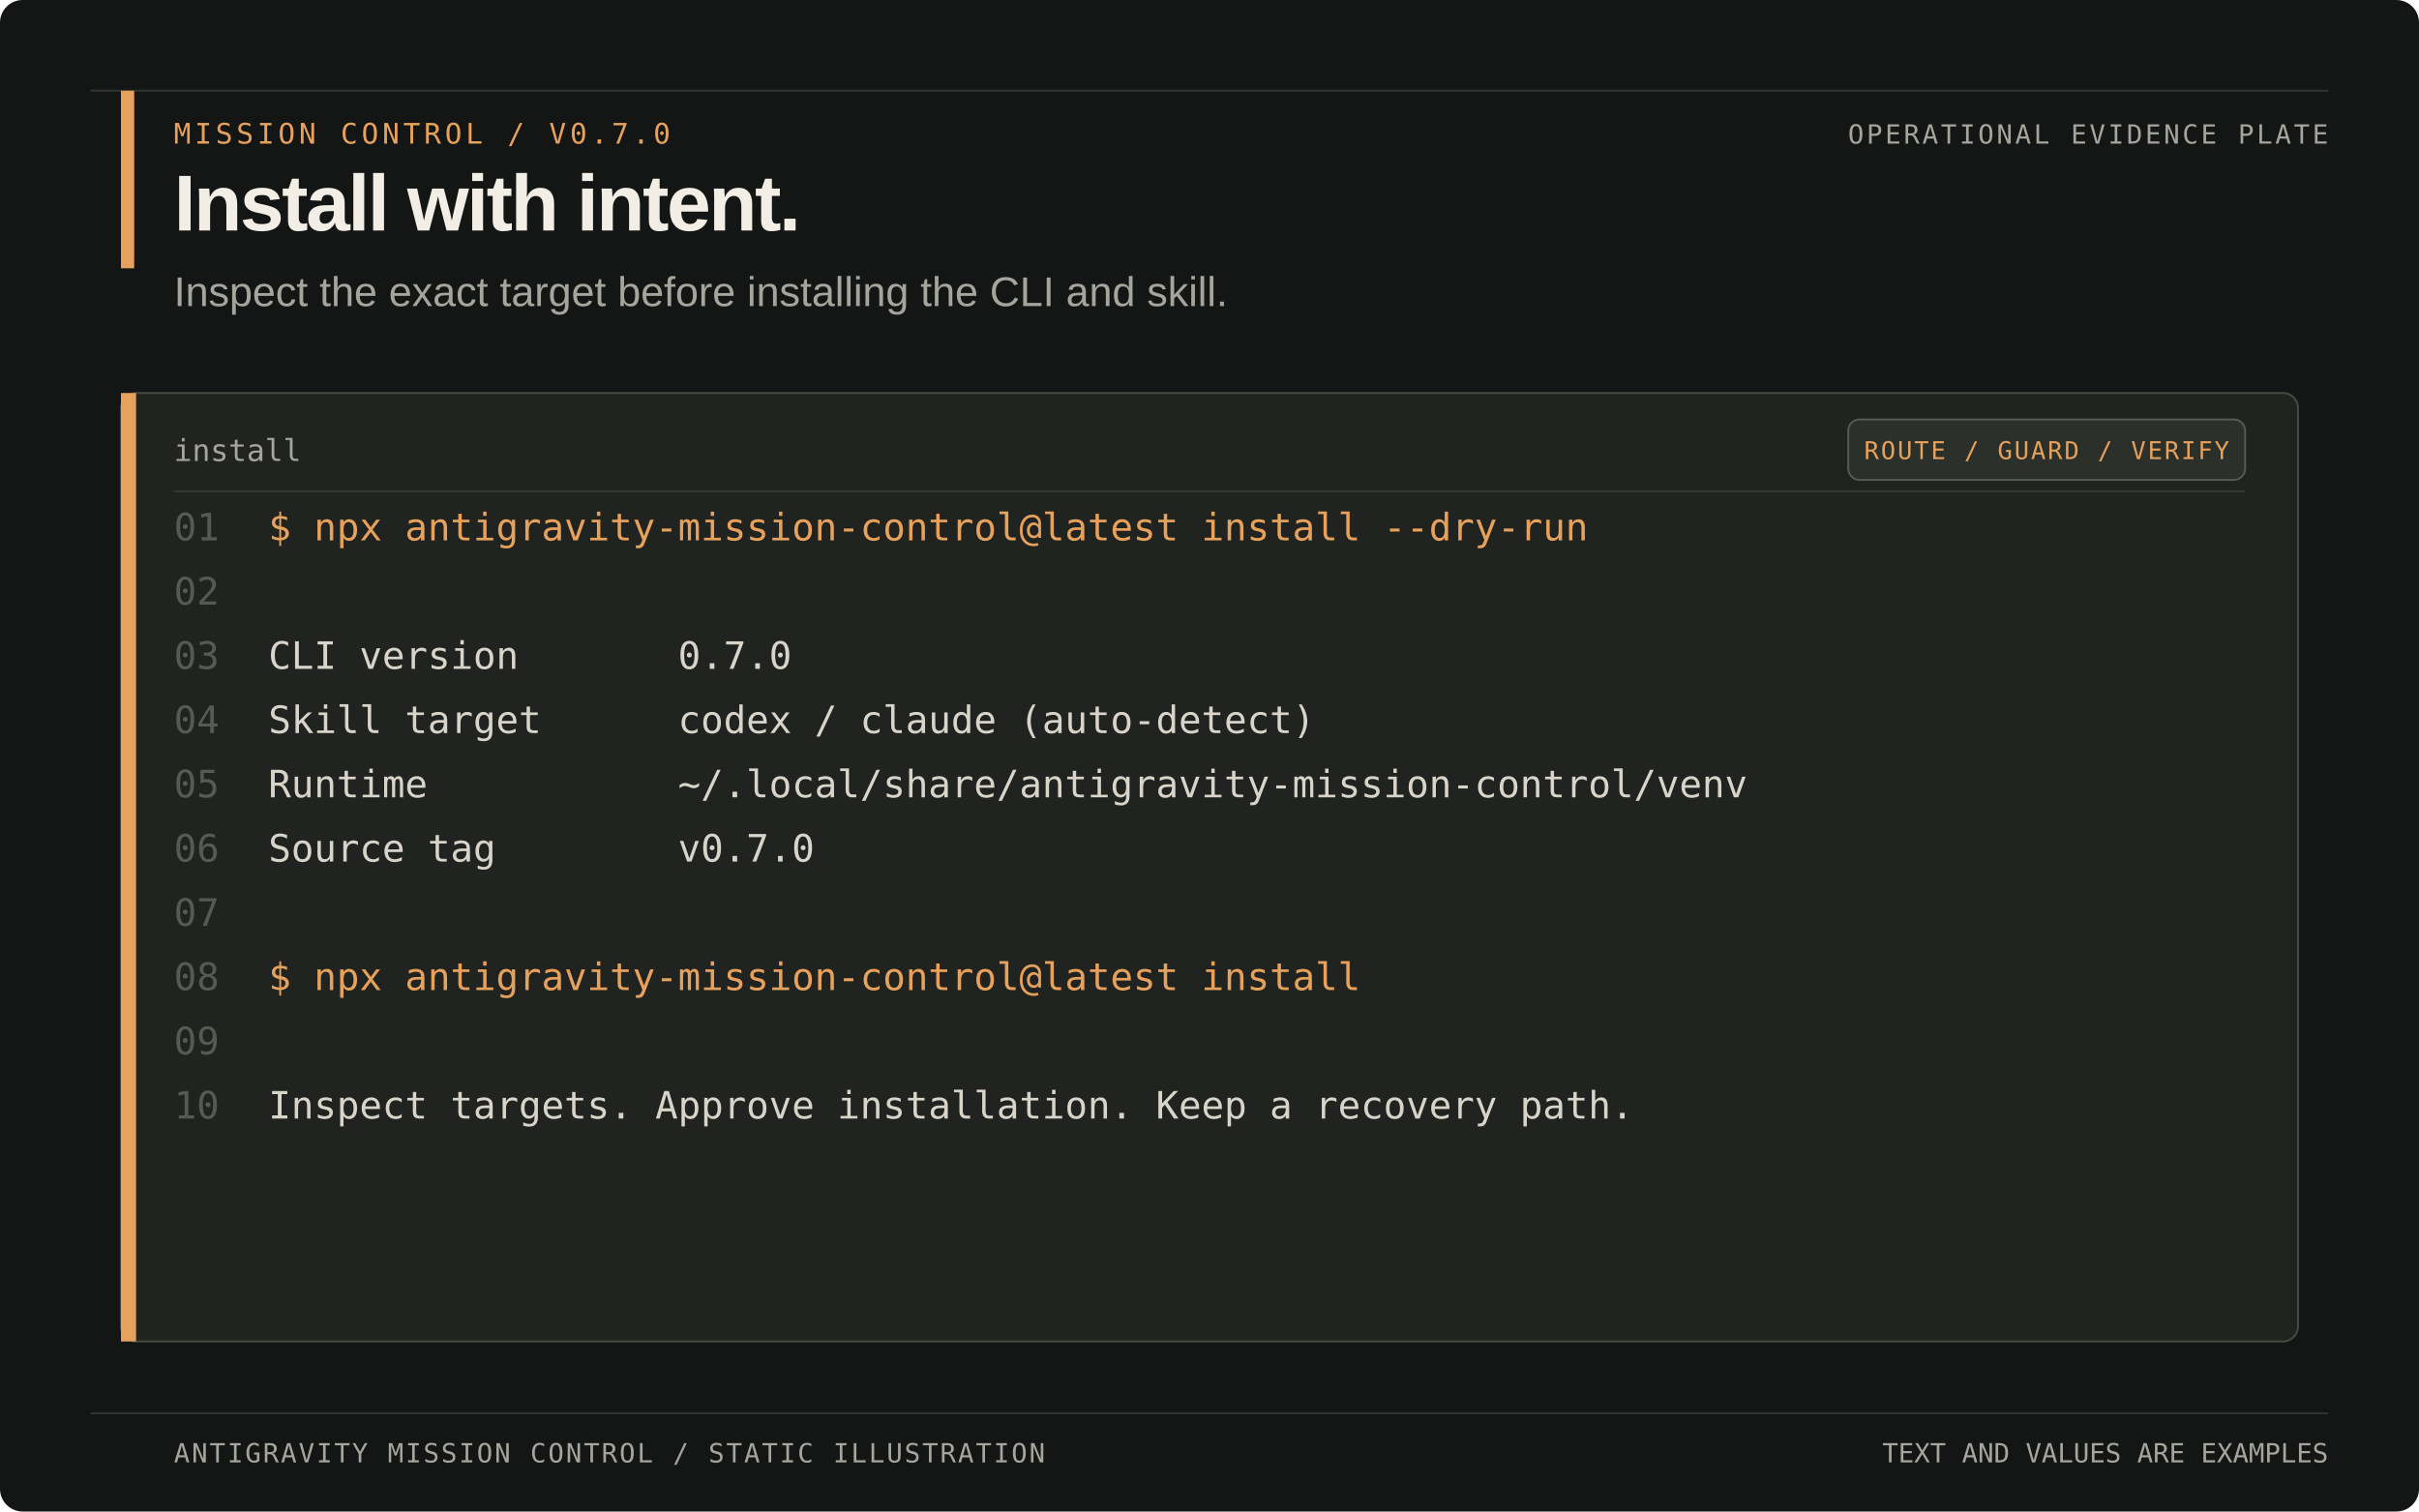
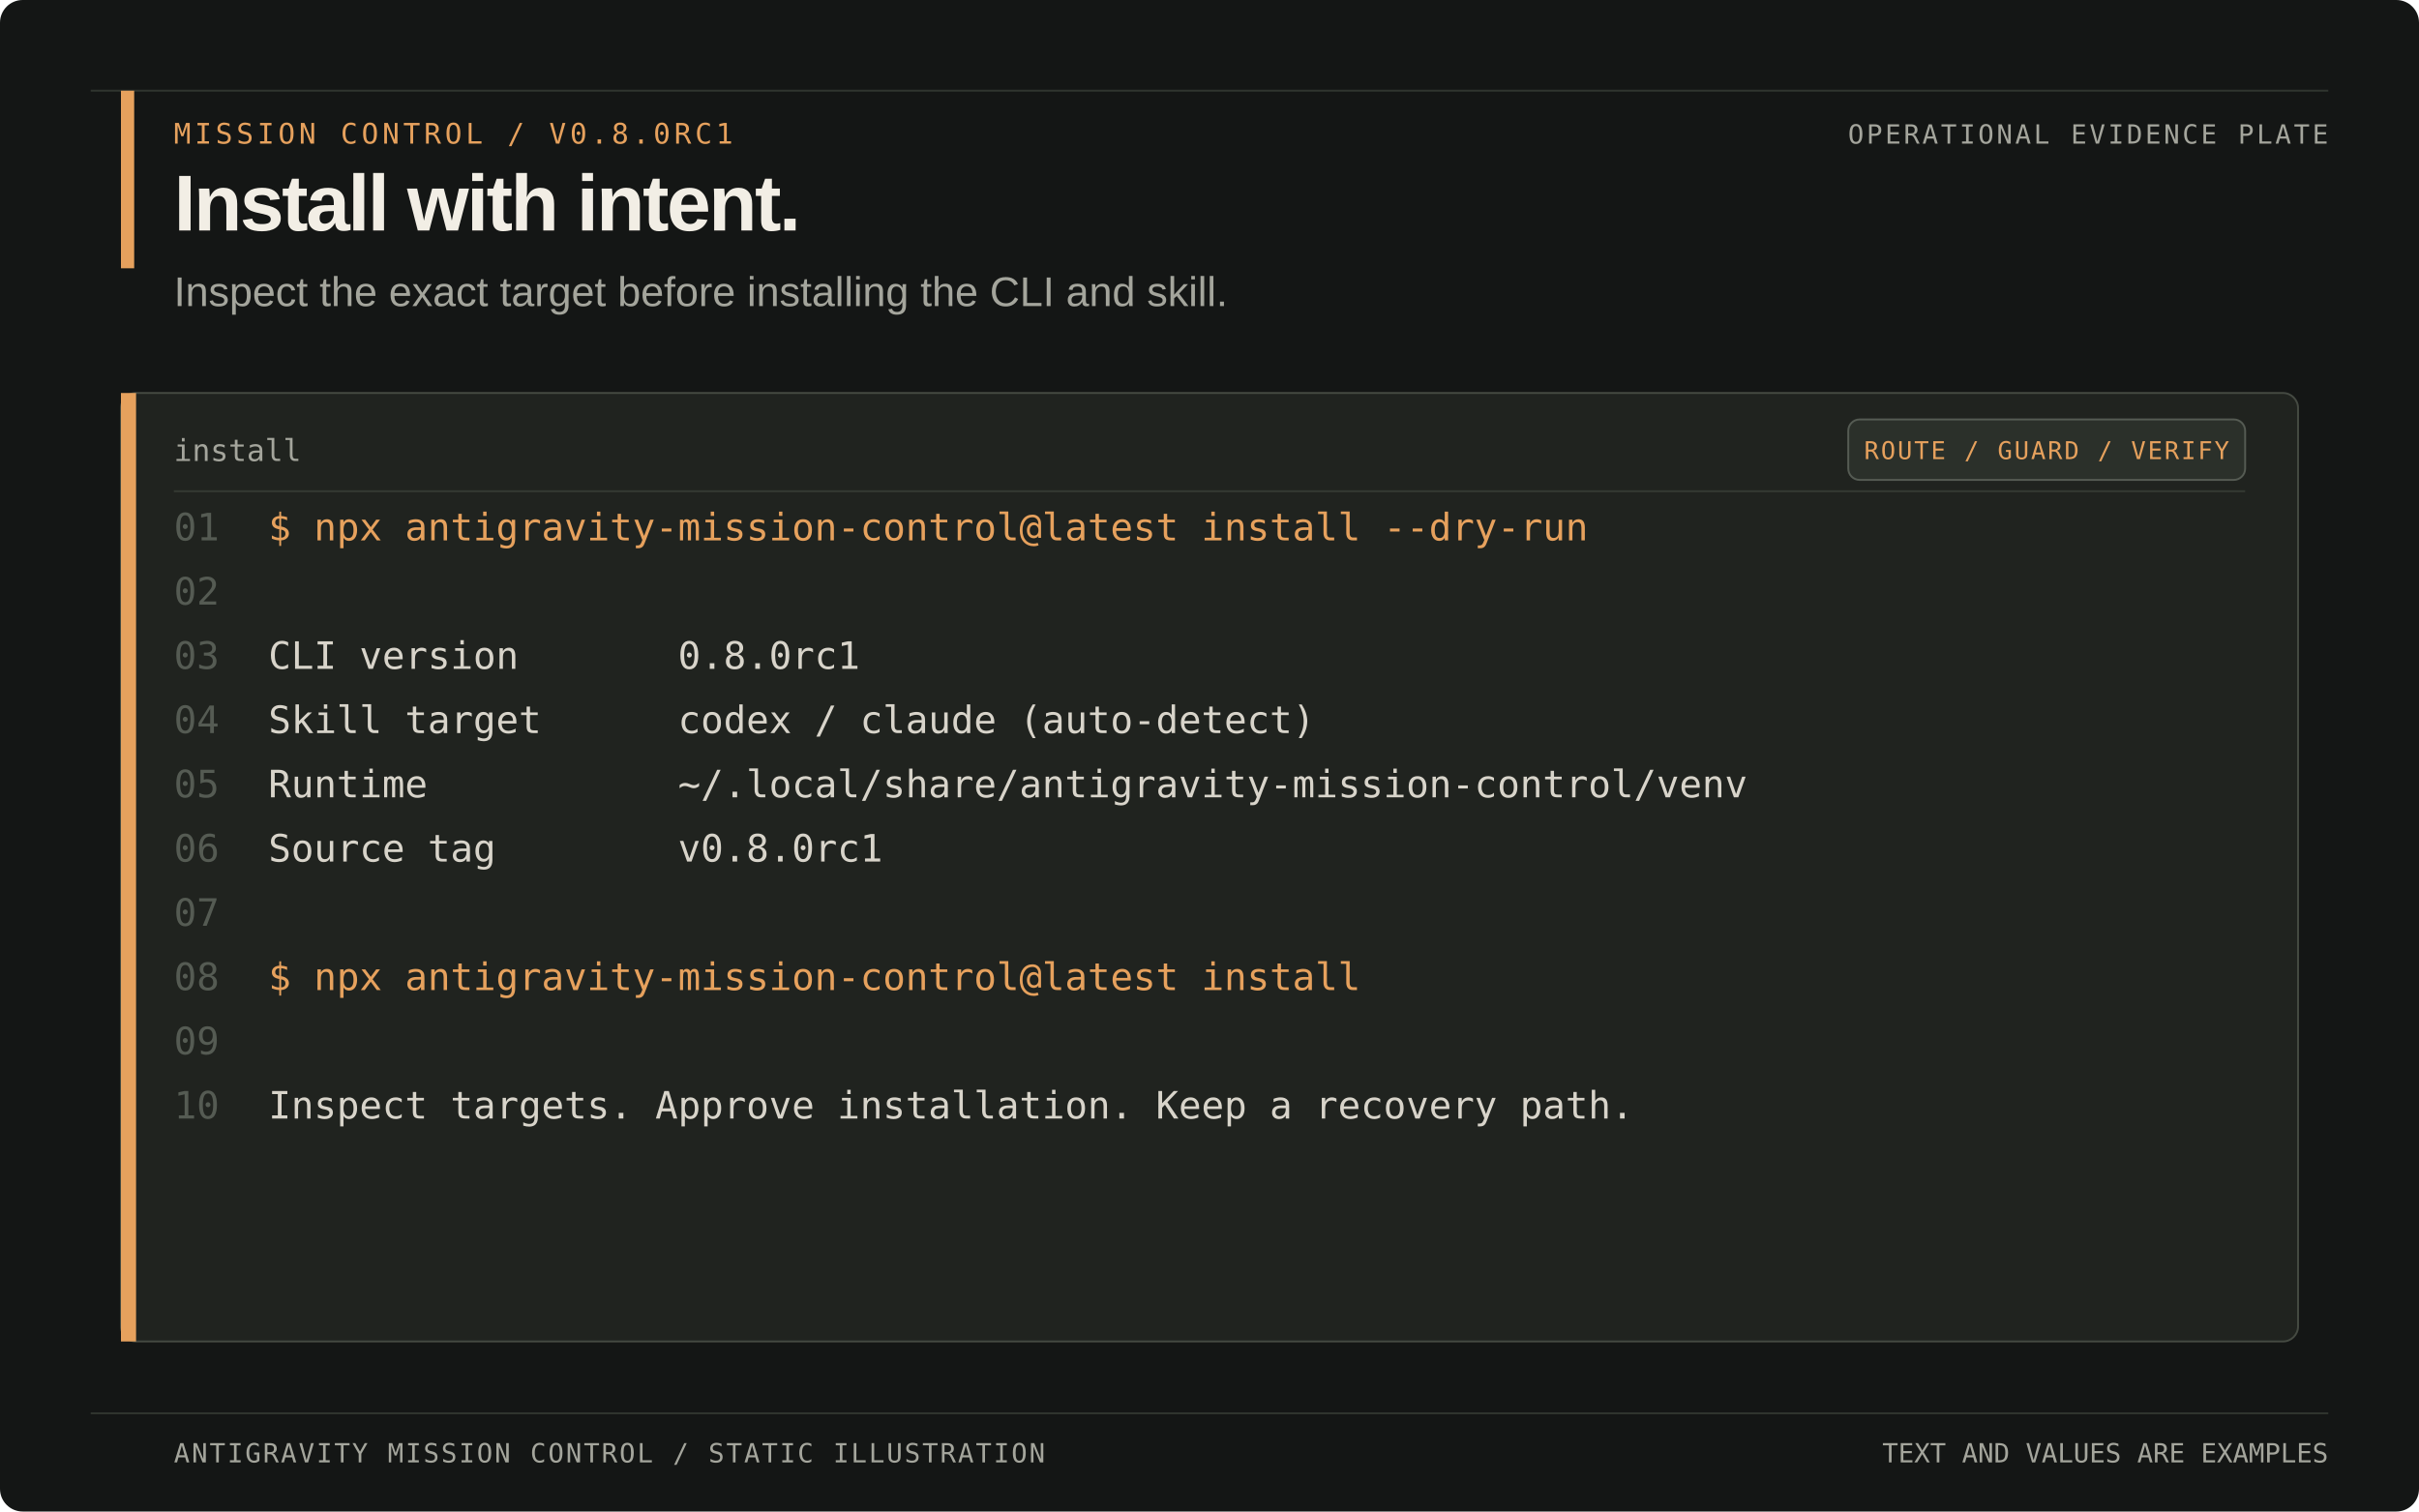
<svg xmlns="http://www.w3.org/2000/svg" width="1280" height="800" viewBox="0 0 1280 800" role="img" aria-labelledby="title desc">
  <rect width="1280" height="800" rx="12" fill="#141615" />
  <path d="M48 48H1232M48 748H1232" stroke="#30352f" />
  <rect x="64" y="48" width="7" height="94" fill="#e6a15d" />
-   <text x="92" y="76" font-family="Menlo, Consolas, monospace" font-size="15" letter-spacing="2" fill="#e6a15d">MISSION CONTROL  /  V0.7.0</text>
+   <text x="92" y="76" font-family="Menlo, Consolas, monospace" font-size="15" letter-spacing="2" fill="#e6a15d">MISSION CONTROL  /  V0.8.0RC1</text>
  <text x="92" y="122" font-family="Arial, Helvetica, sans-serif" font-size="42" font-weight="700" letter-spacing="-1.2" fill="#f2eee5">Install with intent.</text>
  <text x="92" y="162" font-family="Arial, Helvetica, sans-serif" font-size="22" fill="#a4a59c">Inspect the exact target before installing the CLI and skill.</text>
  <text x="1232" y="76" text-anchor="end" font-family="Menlo, Consolas, monospace" font-size="14" letter-spacing="1.4" fill="#a4a59c">OPERATIONAL EVIDENCE PLATE</text>
  <rect x="64" y="208" width="1152" height="502" rx="8" fill="#20231f" stroke="#454a42" />
  <rect x="64" y="208" width="8" height="502" fill="#e6a15d" />
  <text x="92" y="244" font-family="Menlo, Consolas, monospace" font-size="16" fill="#a4a59c">install</text>
  <rect x="978" y="222" width="210" height="32" rx="6" fill="#2b302a" stroke="#555b53" />
  <text x="1083" y="243" text-anchor="middle" font-family="Menlo, Consolas, monospace" font-size="13" letter-spacing="1" fill="#e6a15d">ROUTE / GUARD / VERIFY</text>
  <path d="M92 260H1188" stroke="#343a33" />
  <g xml:space="preserve" font-family="Menlo, Consolas, monospace" font-size="20">
    <text x="92" y="286" fill="#555b53">01</text>
    <text x="142" y="286" fill="#e6a15d">$ npx antigravity-mission-control@latest install --dry-run</text>
    <text x="92" y="320" fill="#555b53">02</text>
    <text x="142" y="320" fill="#d8d4ca" />
    <text x="92" y="354" fill="#555b53">03</text>
-     <text x="142" y="354" fill="#d8d4ca">CLI version       0.7.0</text>
+     <text x="142" y="354" fill="#d8d4ca">CLI version       0.8.0rc1</text>
    <text x="92" y="388" fill="#555b53">04</text>
    <text x="142" y="388" fill="#d8d4ca">Skill target      codex / claude (auto-detect)</text>
    <text x="92" y="422" fill="#555b53">05</text>
    <text x="142" y="422" fill="#d8d4ca">Runtime           ~/.local/share/antigravity-mission-control/venv</text>
    <text x="92" y="456" fill="#555b53">06</text>
-     <text x="142" y="456" fill="#d8d4ca">Source tag        v0.7.0</text>
+     <text x="142" y="456" fill="#d8d4ca">Source tag        v0.8.0rc1</text>
    <text x="92" y="490" fill="#555b53">07</text>
    <text x="142" y="490" fill="#d8d4ca" />
    <text x="92" y="524" fill="#555b53">08</text>
    <text x="142" y="524" fill="#e6a15d">$ npx antigravity-mission-control@latest install</text>
    <text x="92" y="558" fill="#555b53">09</text>
    <text x="142" y="558" fill="#d8d4ca" />
    <text x="92" y="592" fill="#555b53">10</text>
    <text x="142" y="592" fill="#d8d4ca">Inspect targets. Approve installation. Keep a recovery path.</text>
  </g>
  <text x="92" y="774" font-family="Menlo, Consolas, monospace" font-size="14" letter-spacing="1" fill="#a4a59c">ANTIGRAVITY MISSION CONTROL  /  STATIC ILLUSTRATION</text>
  <text x="1232" y="774" text-anchor="end" font-family="Menlo, Consolas, monospace" font-size="14" fill="#a4a59c">TEXT AND VALUES ARE EXAMPLES</text>
</svg>
